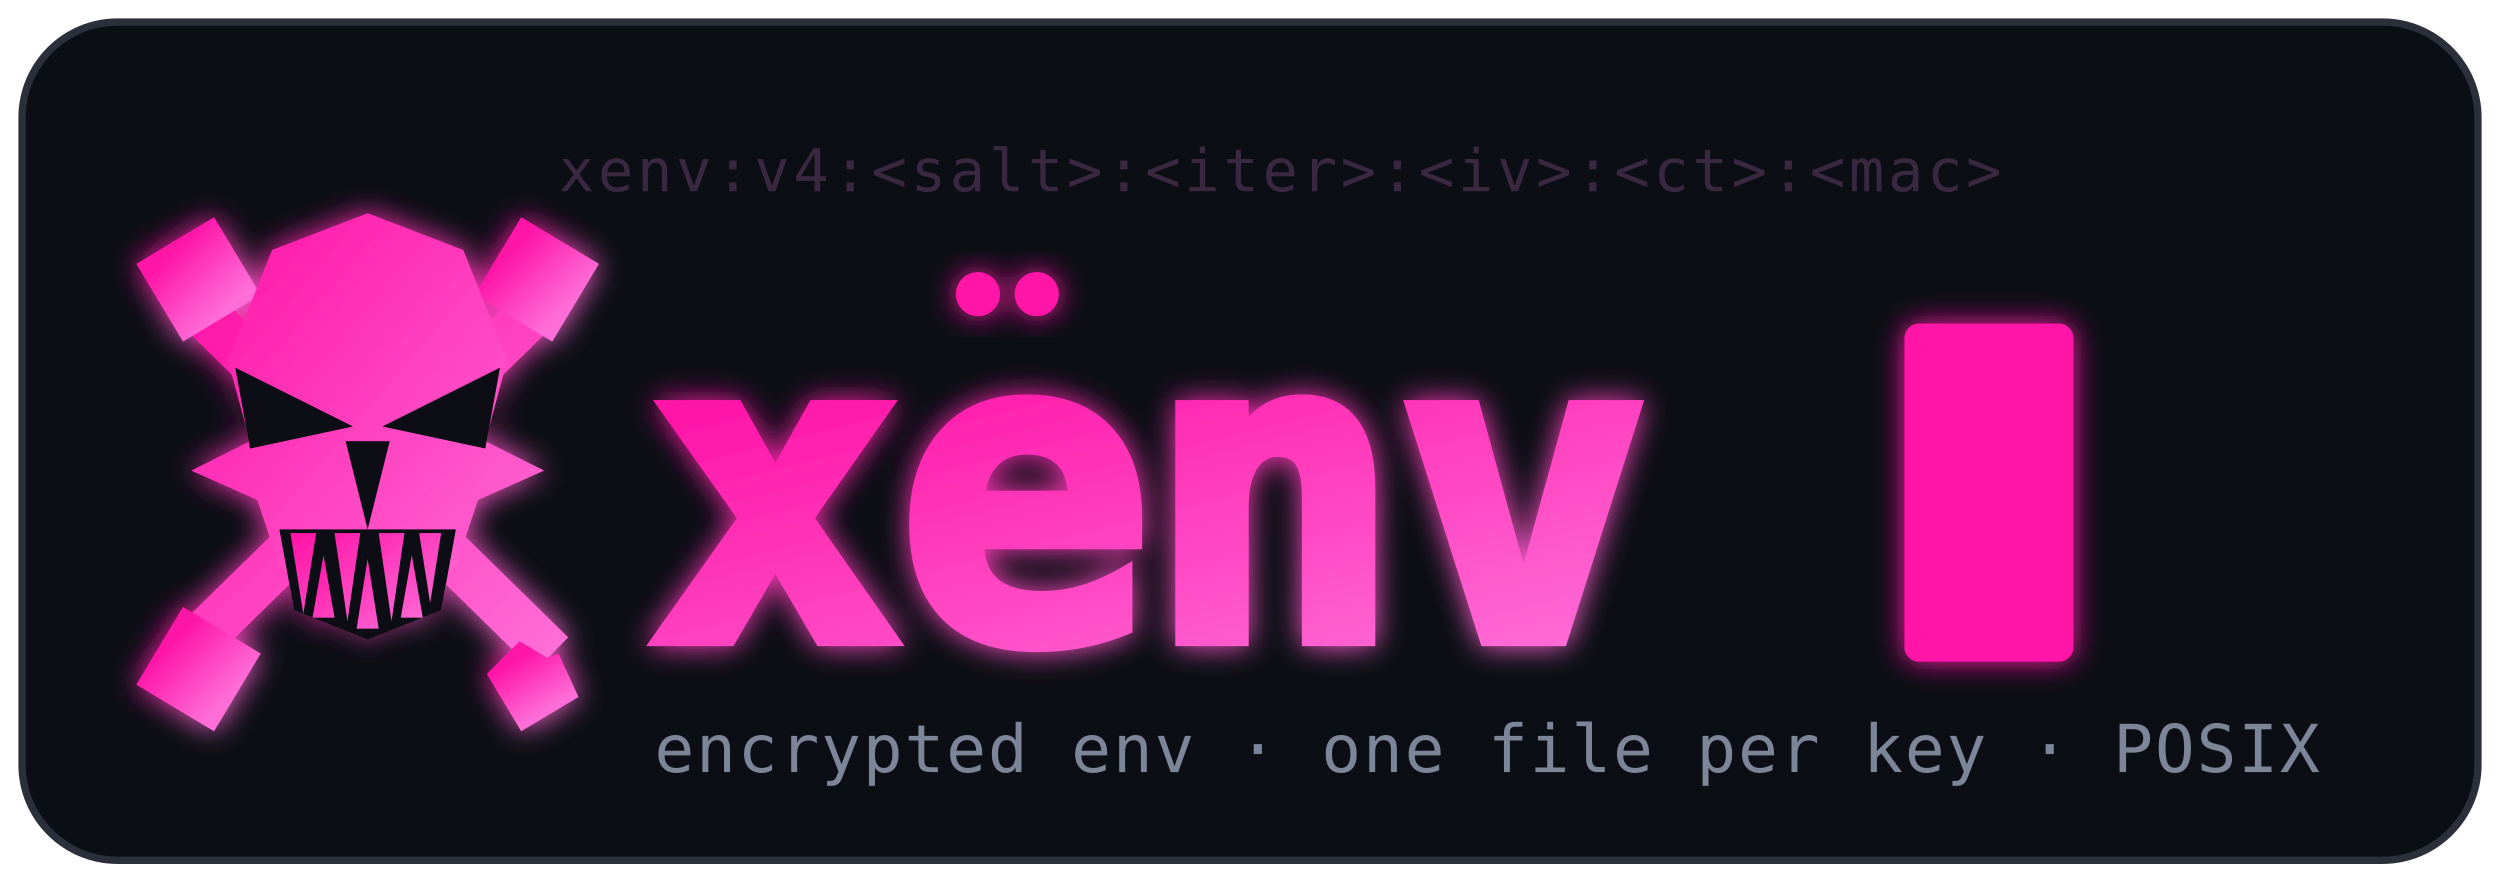
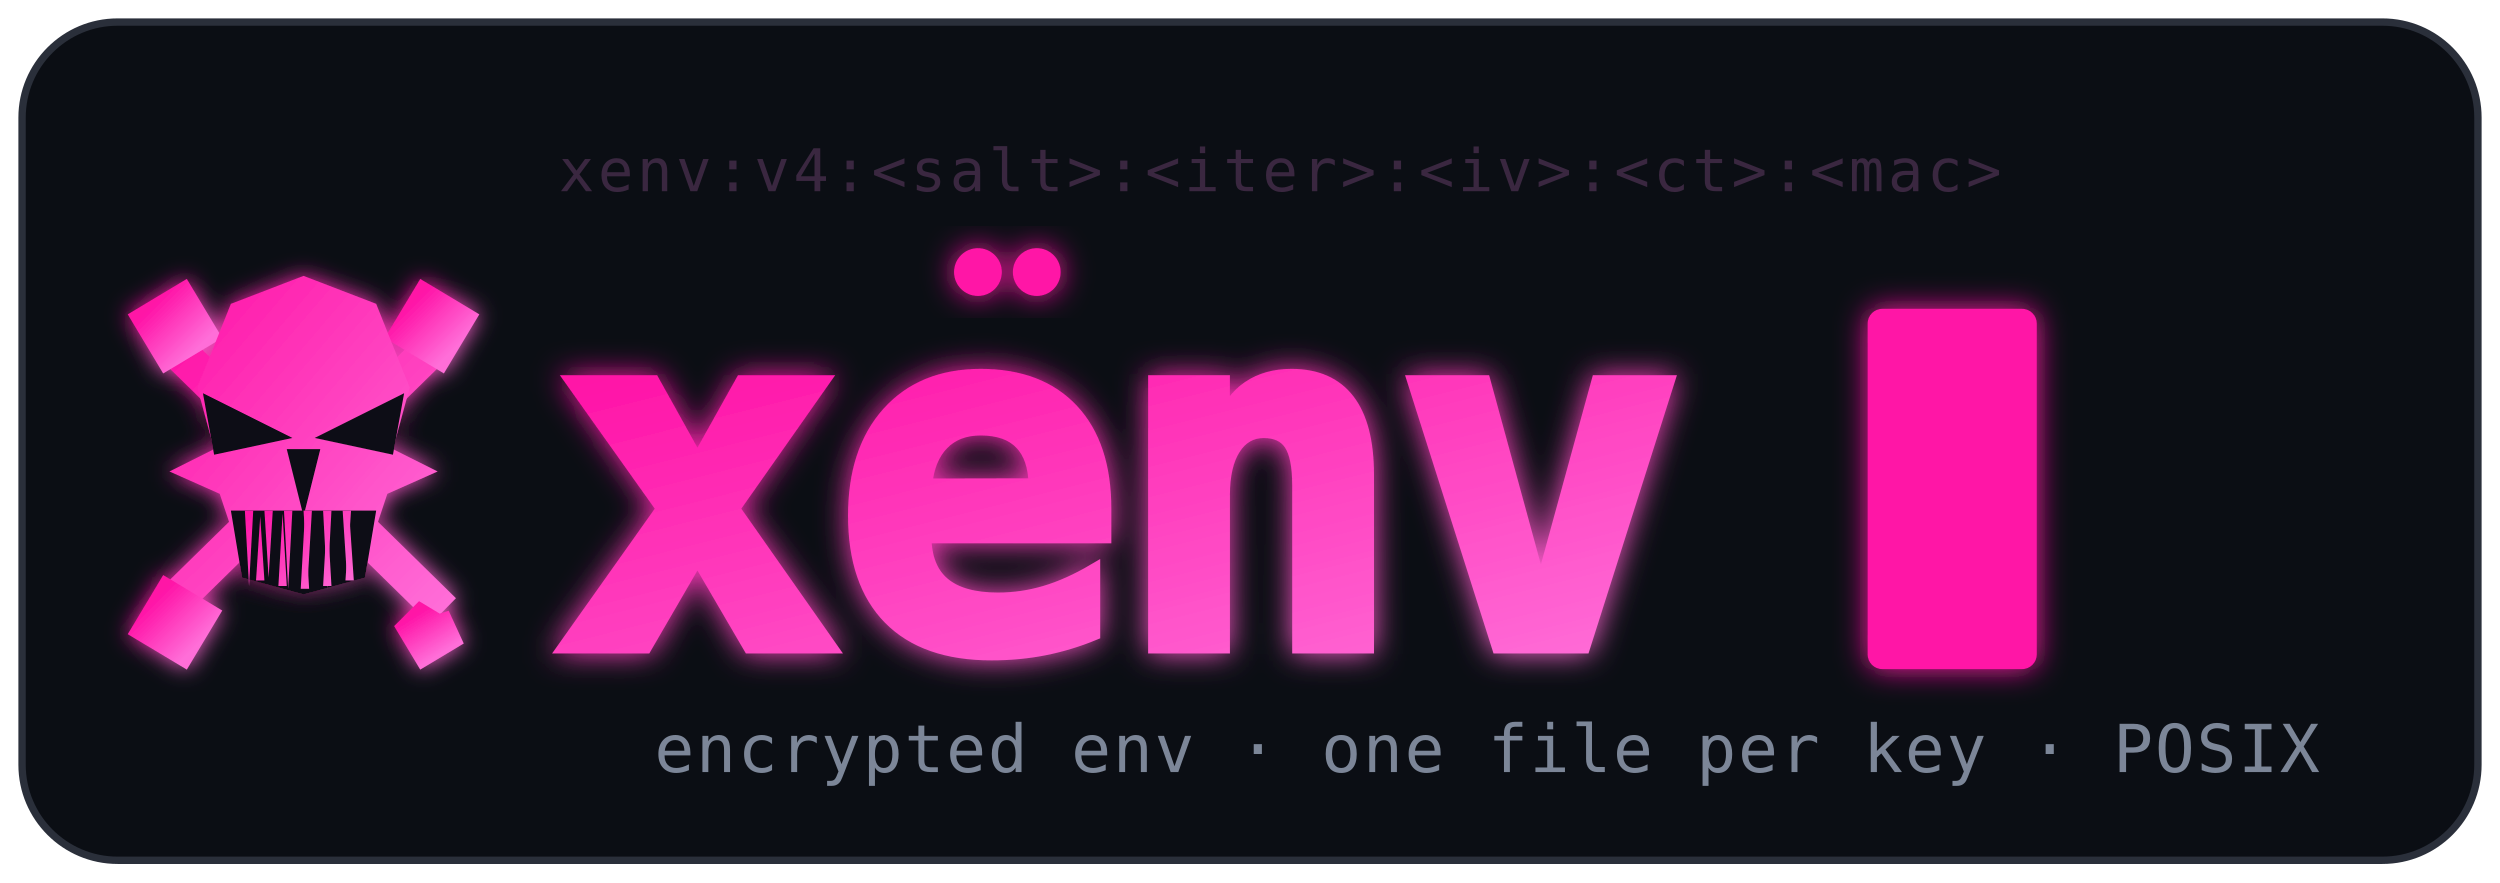
<svg xmlns="http://www.w3.org/2000/svg" viewBox="0 0 680 240" width="680" height="240" font-family="ui-monospace, SFMono-Regular, Menlo, Consolas, 'DejaVu Sans Mono', monospace" role="img" aria-label="xenv — encrypted env, one file per key">
  <defs>
    <linearGradient id="neon" x1="0" y1="0" x2="1" y2="1">
      <stop offset="0" stop-color="#FF12A6" />
      <stop offset="1" stop-color="#FF6ED8" />
    </linearGradient>
    <filter id="glow" x="-45%" y="-45%" width="190%" height="190%">
      <feGaussianBlur stdDeviation="4" result="b" />
      <feMerge>
        <feMergeNode in="b" />
        <feMergeNode in="SourceGraphic" />
      </feMerge>
    </filter>
  </defs>
  <rect x="6" y="6" width="668" height="228" rx="26" fill="#0B0E14" stroke="#2A2F3A" stroke-width="2" />
  <text x="152" y="52" font-size="16" letter-spacing="1" fill="#3A2740">xenv:v4:&lt;salt&gt;:&lt;iter&gt;:&lt;iv&gt;:&lt;ct&gt;:&lt;mac&gt;</text>
-   <g transform="translate(44,54)" filter="url(#glow)">
+   <g transform="translate(40,72) scale(0.76)" filter="url(#glow)">
    <g fill="url(#neon)" stroke="url(#neon)" stroke-width="13" stroke-linejoin="miter" stroke-linecap="butt">
      <line x1="6" y1="26" x2="106" y2="124" />
      <line x1="106" y1="26" x2="6" y2="124" />
      <path d="M2 20 l10 -6 6 10 -10 6z" />
      <path d="M110 20 l-10 -6 -6 10 10 6z" />
      <path d="M2 130 l10 6 6 -10 -10 -6z" />
      <path d="M110 130 l-10 6 -6 -10 10 6z" />
    </g>
    <path d="M18 44 L30 14 L56 4 L82 14 L94 44 L88 66 L104 74 L86 82 L80 100 L56 116 L32 100 L26 82 L8 74 L24 66 Z" fill="url(#neon)" />
    <path d="M20 46 L52 62 L24 68 Z" fill="#0B0E14" />
    <path d="M92 46 L60 62 L88 68 Z" fill="#0B0E14" />
    <path d="M50 66 L62 66 L56 90 Z" fill="#0B0E14" />
-     <path d="M32 90 L80 90 L76 112 L56 120 L36 112 Z" fill="#0B0E14" />
-     <path d="M35 91 l7 0 -3.5 22 z M47 91 l7 0 -3.5 24 z M59 91 l7 0 -3.5 24 z M70 91 l6 0 -3 19 z" fill="url(#neon)" />
-     <path d="M41 114 l6 0 -3 -17 z M53 117 l6 0 -3 -19 z M65 114 l6 0 -3 -17 z" fill="url(#neon)" />
+     <path d="M30 88 L82 88 L78 112 L56 118 L34 112 Z" fill="#0B0E14" />
+     <path d="M35 88 l3 0 -1.5 27 z M42 88 l3 0 -1.5 24 z M49 88 l3 0 -1.5 28 z M56 88 l3 0 -1.5 25 z M63 88 l3 0 -1.5 28 z M70 88 l3 0 -1.5 23 z" fill="url(#neon)" />
+     <path d="M39 113 l3 0 -1.5 -23 z M47 115 l3 0 -1.5 -26 z M55 116 l3 0 -1.5 -27 z M63 115 l3 0 -1.5 -26 z M71 113 l3 0 -1.5 -22 z" fill="url(#neon)" />
  </g>
-   <text x="176" y="174" font-size="116" font-weight="800" letter-spacing="-2" fill="url(#neon)" stroke="url(#neon)" stroke-width="3.5" filter="url(#glow)">xenv</text>
+   <text x="150" y="176" font-size="132" font-weight="800" letter-spacing="-3" fill="url(#neon)" stroke="url(#neon)" stroke-width="3.5" filter="url(#glow)">xenv</text>
  <g fill="#FF12A6" filter="url(#glow)">
-     <circle cx="266" cy="80" r="6" />
-     <circle cx="282" cy="80" r="6" />
+     <circle cx="266" cy="74" r="6.5" />
+     <circle cx="282" cy="74" r="6.5" />
  </g>
-   <rect x="518" y="88" width="46" height="92" rx="4" fill="#FF12A6" filter="url(#glow)">
+   <rect x="508" y="84" width="46" height="98" rx="4" fill="#FF12A6" filter="url(#glow)">
    <animate attributeName="opacity" values="1;1;0.08;0.08" keyTimes="0;0.5;0.5;1" dur="1.06s" repeatCount="indefinite" />
  </rect>
  <text x="178" y="210" font-size="18" letter-spacing="0.5" fill="#7C8698">encrypted env · one file per key · POSIX</text>
</svg>
